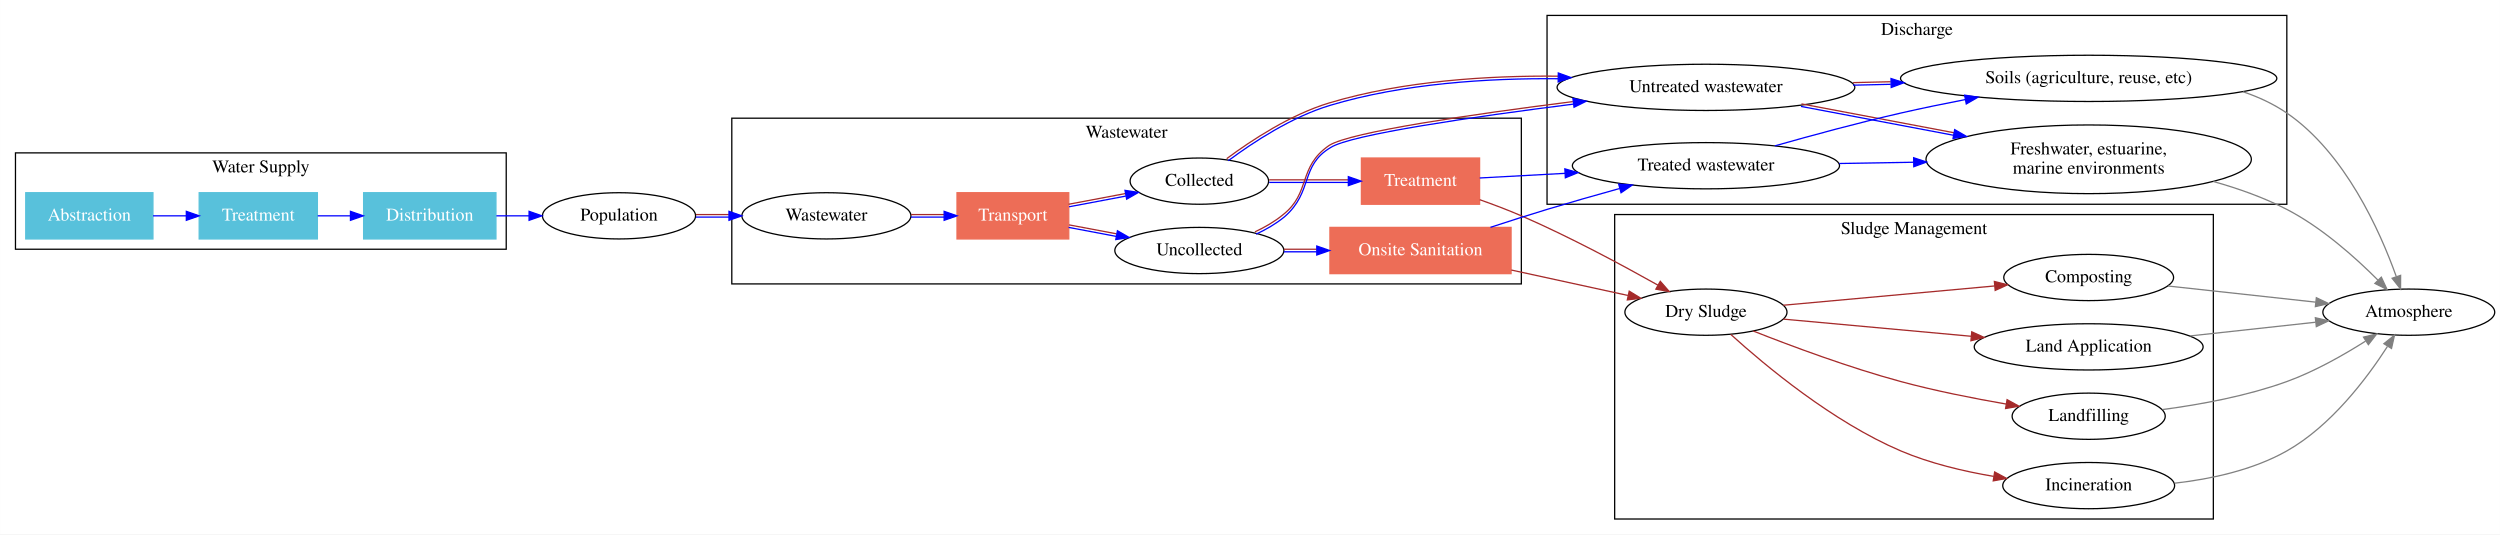
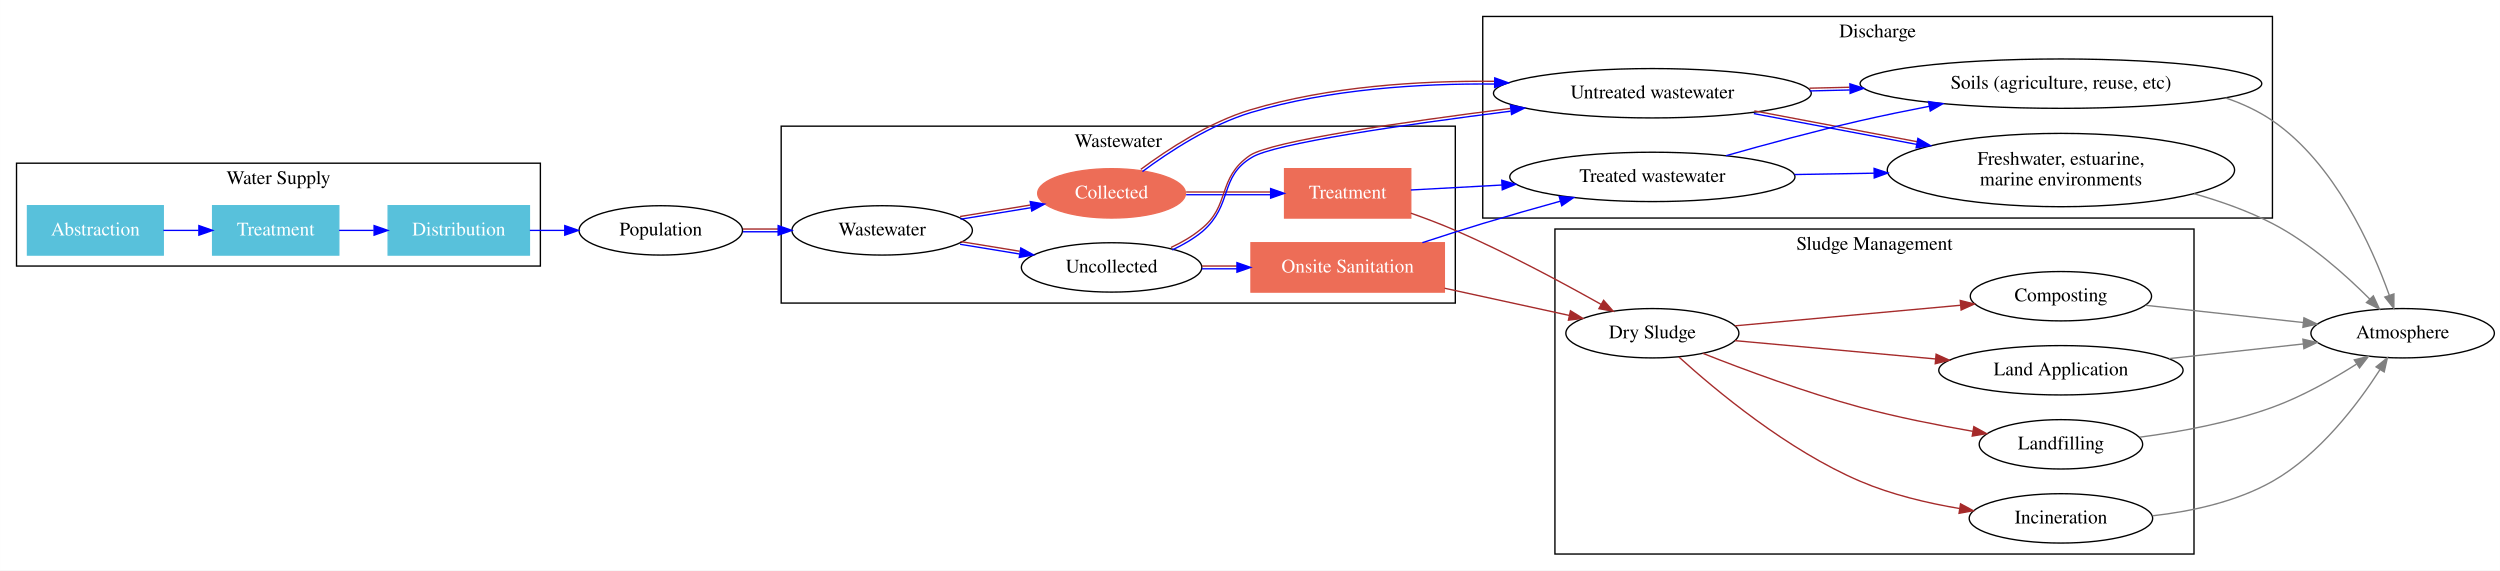
- <svg xmlns="http://www.w3.org/2000/svg" width="1946pt" height="416pt" viewBox="0.00 0.00 1945.91 416.00">
+ <svg xmlns="http://www.w3.org/2000/svg" width="1823pt" height="416pt" viewBox="0.00 0.00 1822.91 416.00">
  <g id="graph0" class="graph" transform="scale(1 1) rotate(0) translate(4 412)">
-     <polygon fill="white" stroke="transparent" points="-4,4 -4,-412 1941.91,-412 1941.91,4 -4,4" />
+     <polygon fill="white" stroke="transparent" points="-4,4 -4,-412 1818.91,-412 1818.91,4 -4,4" />
    <g id="clust1" class="cluster">
      <polygon fill="none" stroke="black" points="8,-218 8,-293 390,-293 390,-218 8,-218" />
      <text text-anchor="middle" x="199" y="-277.8" font-family="Times,serif" font-size="14.00">Water Supply</text>
    </g>
    <g id="clust2" class="cluster">
-       <polygon fill="none" stroke="black" points="565.59,-191 565.59,-320 1180.17,-320 1180.17,-191 565.59,-191" />
-       <text text-anchor="middle" x="872.88" y="-304.8" font-family="Times,serif" font-size="14.00">Wastewater</text>
+       <polygon fill="none" stroke="black" points="565.59,-191 565.59,-320 1057.17,-320 1057.17,-191 565.59,-191" />
+       <text text-anchor="middle" x="811.38" y="-304.8" font-family="Times,serif" font-size="14.00">Wastewater</text>
    </g>
    <g id="clust4" class="cluster">
-       <polygon fill="none" stroke="black" points="1200.17,-253 1200.17,-400 1776.02,-400 1776.02,-253 1200.17,-253" />
-       <text text-anchor="middle" x="1488.09" y="-384.8" font-family="Times,serif" font-size="14.00">Discharge</text>
+       <polygon fill="none" stroke="black" points="1077.17,-253 1077.17,-400 1653.02,-400 1653.02,-253 1077.17,-253" />
+       <text text-anchor="middle" x="1365.09" y="-384.8" font-family="Times,serif" font-size="14.00">Discharge</text>
    </g>
    <g id="clust9" class="cluster">
-       <polygon fill="none" stroke="black" points="1252.81,-8 1252.81,-245 1718.82,-245 1718.82,-8 1252.81,-8" />
-       <text text-anchor="middle" x="1485.82" y="-229.8" font-family="Times,serif" font-size="14.00">Sludge Management</text>
+       <polygon fill="none" stroke="black" points="1129.81,-8 1129.81,-245 1595.82,-245 1595.82,-8 1129.81,-8" />
+       <text text-anchor="middle" x="1362.82" y="-229.8" font-family="Times,serif" font-size="14.00">Sludge Management</text>
    </g>
    <g id="node1" class="node">
      <polygon fill="#58c1db" stroke="#58c1db" points="115,-262 16,-262 16,-226 115,-226 115,-262" />
      <text text-anchor="middle" x="65.5" y="-240.3" font-family="Times,serif" font-size="14.00" fill="white">Abstraction</text>
    </g>
    <g id="node2" class="node">
      <polygon fill="#58c1db" stroke="#58c1db" points="243,-262 151,-262 151,-226 243,-226 243,-262" />
      <text text-anchor="middle" x="197" y="-240.3" font-family="Times,serif" font-size="14.00" fill="white">Treatment</text>
    </g>
    <g id="edge1" class="edge">
      <path fill="none" stroke="blue" d="M115.09,-244C123.46,-244 132.21,-244 140.74,-244" />
      <polygon fill="blue" stroke="blue" points="140.99,-247.5 150.99,-244 140.99,-240.5 140.99,-247.5" />
    </g>
    <g id="node3" class="node">
      <polygon fill="#58c1db" stroke="#58c1db" points="382,-262 279,-262 279,-226 382,-226 382,-262" />
      <text text-anchor="middle" x="330.5" y="-240.3" font-family="Times,serif" font-size="14.00" fill="white">Distribution</text>
    </g>
    <g id="edge2" class="edge">
      <path fill="none" stroke="blue" d="M243.25,-244C251.39,-244 259.99,-244 268.48,-244" />
      <polygon fill="blue" stroke="blue" points="268.75,-247.5 278.75,-244 268.75,-240.5 268.75,-247.5" />
    </g>
    <g id="node4" class="node">
      <ellipse fill="none" stroke="black" cx="477.79" cy="-244" rx="59.59" ry="18" />
      <text text-anchor="middle" x="477.79" y="-240.3" font-family="Times,serif" font-size="14.00">Population</text>
    </g>
    <g id="edge3" class="edge">
      <path fill="none" stroke="blue" d="M382.32,-244C390.55,-244 399.2,-244 407.78,-244" />
      <polygon fill="blue" stroke="blue" points="407.79,-247.5 417.79,-244 407.79,-240.5 407.79,-247.5" />
    </g>
    <g id="node5" class="node">
      <ellipse fill="none" stroke="black" cx="639.23" cy="-244" rx="65.79" ry="18" />
      <text text-anchor="middle" x="639.23" y="-240.3" font-family="Times,serif" font-size="14.00">Wastewater</text>
    </g>
    <g id="edge4" class="edge">
      <path fill="none" stroke="blue" d="M537.71,-243C546.06,-243 554.74,-243 563.35,-243" />
      <path fill="none" stroke="brown" d="M537.71,-245C546.06,-245 554.74,-245 563.35,-245" />
      <polygon fill="blue" stroke="blue" points="563.39,-247.5 573.39,-244 563.39,-240.5 563.39,-247.5" />
    </g>
    <g id="node6" class="node">
-       <polygon fill="#ed6d57" stroke="#ed6d57" points="827.88,-262 740.88,-262 740.88,-226 827.88,-226 827.88,-262" />
-       <text text-anchor="middle" x="784.38" y="-240.3" font-family="Times,serif" font-size="14.00" fill="white">Transport</text>
+       <ellipse fill="#ed6d57" stroke="#ed6d57" cx="806.52" cy="-271" rx="53.89" ry="18" />
+       <text text-anchor="middle" x="806.52" y="-267.3" font-family="Times,serif" font-size="14.00" fill="white">Collected</text>
    </g>
    <g id="edge5" class="edge">
-       <path fill="none" stroke="blue" d="M705.1,-243C713.73,-243 722.49,-243 730.86,-243" />
-       <path fill="none" stroke="brown" d="M705.1,-245C713.73,-245 722.49,-245 730.86,-245" />
-       <polygon fill="blue" stroke="blue" points="730.87,-247.5 740.87,-244 730.87,-240.5 730.87,-247.5" />
+       <path fill="none" stroke="blue" d="M696.35,-252.15C712.87,-254.85 730.99,-257.81 747.64,-260.53" />
+       <path fill="none" stroke="brown" d="M696.03,-254.13C712.55,-256.83 730.66,-259.79 747.31,-262.5" />
+       <polygon fill="blue" stroke="blue" points="747.19,-265.02 757.62,-263.18 748.32,-258.11 747.19,-265.02" />
    </g>
    <g id="node7" class="node">
-       <ellipse fill="none" stroke="black" cx="929.52" cy="-271" rx="53.89" ry="18" />
-       <text text-anchor="middle" x="929.52" y="-267.3" font-family="Times,serif" font-size="14.00">Collected</text>
+       <ellipse fill="none" stroke="black" cx="806.52" cy="-217" rx="65.79" ry="18" />
+       <text text-anchor="middle" x="806.52" y="-213.3" font-family="Times,serif" font-size="14.00">Uncollected</text>
    </g>
    <g id="edge6" class="edge">
-       <path fill="none" stroke="blue" d="M828.12,-251.05C841.98,-253.66 857.59,-256.6 872.3,-259.38" />
-       <path fill="none" stroke="brown" d="M827.75,-253.01C841.61,-255.62 857.22,-258.57 871.93,-261.34" />
-       <polygon fill="blue" stroke="blue" points="871.65,-263.83 882.13,-262.25 872.95,-256.96 871.65,-263.83" />
+       <path fill="none" stroke="blue" d="M696.03,-233.87C709.9,-231.61 724.89,-229.16 739.19,-226.82" />
+       <path fill="none" stroke="brown" d="M696.35,-235.85C710.22,-233.58 725.21,-231.13 739.51,-228.8" />
+       <polygon fill="blue" stroke="blue" points="740.32,-231.2 749.62,-226.13 739.19,-224.29 740.32,-231.2" />
    </g>
    <g id="node8" class="node">
-       <ellipse fill="none" stroke="black" cx="929.52" cy="-217" rx="65.79" ry="18" />
-       <text text-anchor="middle" x="929.52" y="-213.3" font-family="Times,serif" font-size="14.00">Uncollected</text>
+       <polygon fill="#ed6d57" stroke="#ed6d57" points="1024.67,-289 932.67,-289 932.67,-253 1024.67,-253 1024.67,-289" />
+       <text text-anchor="middle" x="978.67" y="-267.3" font-family="Times,serif" font-size="14.00" fill="white">Treatment</text>
+     </g>
+     <g id="edge8" class="edge">
+       <path fill="none" stroke="blue" d="M860.89,-270C880.48,-270 902.68,-270 922.42,-270" />
+       <path fill="none" stroke="brown" d="M860.89,-272C880.48,-272 902.68,-272 922.42,-272" />
+       <polygon fill="blue" stroke="blue" points="922.5,-274.5 932.5,-271 922.5,-267.5 922.5,-274.5" />
+     </g>
+     <g id="node10" class="node">
+       <ellipse fill="none" stroke="black" cx="1200.86" cy="-344" rx="115.88" ry="18" />
+       <text text-anchor="middle" x="1200.86" y="-340.3" font-family="Times,serif" font-size="14.00">Untreated wastewater</text>
+     </g>
+     <g id="edge9" class="edge">
+       <path fill="none" stroke="blue" d="M829.03,-286.9C848.38,-301.29 878.7,-321.17 908.45,-330.04 965.14,-347.05 1031.08,-351.21 1085.78,-350.71" />
+       <path fill="none" stroke="brown" d="M827.83,-288.51C847.28,-302.96 877.61,-322.85 907.88,-331.96 965.02,-349.05 1030.96,-353.21 1085.8,-352.71" />
+       <polygon fill="blue" stroke="blue" points="1085.94,-355.21 1095.89,-351.57 1085.84,-348.21 1085.94,-355.21" />
+     </g>
+     <g id="node9" class="node">
+       <polygon fill="#ed6d57" stroke="#ed6d57" points="1049.17,-235 908.17,-235 908.17,-199 1049.17,-199 1049.17,-235" />
+       <text text-anchor="middle" x="978.67" y="-213.3" font-family="Times,serif" font-size="14.00" fill="white">Onsite Sanitation</text>
    </g>
    <g id="edge7" class="edge">
-       <path fill="none" stroke="blue" d="M827.75,-234.99C839.39,-232.79 852.27,-230.37 864.8,-228" />
-       <path fill="none" stroke="brown" d="M828.12,-236.95C839.76,-234.76 852.64,-232.33 865.18,-229.97" />
-       <polygon fill="blue" stroke="blue" points="865.77,-232.4 874.94,-227.11 864.47,-225.52 865.77,-232.4" />
-     </g>
-     <g id="node9" class="node">
-       <polygon fill="#ed6d57" stroke="#ed6d57" points="1147.67,-289 1055.67,-289 1055.67,-253 1147.67,-253 1147.67,-289" />
-       <text text-anchor="middle" x="1101.67" y="-267.3" font-family="Times,serif" font-size="14.00" fill="white">Treatment</text>
-     </g>
-     <g id="edge9" class="edge">
-       <path fill="none" stroke="blue" d="M983.89,-270C1003.48,-270 1025.68,-270 1045.42,-270" />
-       <path fill="none" stroke="brown" d="M983.89,-272C1003.48,-272 1025.68,-272 1045.42,-272" />
-       <polygon fill="blue" stroke="blue" points="1045.5,-274.5 1055.5,-271 1045.5,-267.5 1045.5,-274.5" />
+       <path fill="none" stroke="blue" d="M872.33,-216C880.7,-216 889.35,-216 897.92,-216" />
+       <path fill="none" stroke="brown" d="M872.33,-218C880.7,-218 889.35,-218 897.92,-218" />
+       <polygon fill="blue" stroke="blue" points="897.94,-220.5 907.94,-217 897.94,-213.5 897.94,-220.5" />
+     </g>
+     <g id="edge10" class="edge">
+       <path fill="none" stroke="blue" d="M850.66,-229.72C858.51,-233.38 866.19,-237.8 872.8,-243.23 895.31,-262.81 884.76,-282.91 908.71,-297.16 924.35,-307.28 1020.02,-321.12 1097.48,-330.93" />
+       <path fill="none" stroke="brown" d="M849.82,-231.54C857.51,-235.11 865.19,-239.53 871.53,-244.77 893.54,-261.88 882.99,-281.98 907.63,-298.84 924.06,-309.26 1019.74,-323.1 1097.23,-332.92" />
+       <polygon fill="blue" stroke="blue" points="1097.31,-335.45 1107.67,-333.22 1098.18,-328.5 1097.31,-335.45" />
    </g>
    <g id="node11" class="node">
-       <ellipse fill="none" stroke="black" cx="1323.86" cy="-344" rx="115.88" ry="18" />
-       <text text-anchor="middle" x="1323.86" y="-340.3" font-family="Times,serif" font-size="14.00">Untreated wastewater</text>
-     </g>
-     <g id="edge10" class="edge">
-       <path fill="none" stroke="blue" d="M952.03,-286.9C971.38,-301.29 1001.7,-321.17 1031.45,-330.04 1088.14,-347.05 1154.08,-351.21 1208.78,-350.71" />
-       <path fill="none" stroke="brown" d="M950.83,-288.51C970.28,-302.96 1000.61,-322.85 1030.88,-331.96 1088.02,-349.05 1153.96,-353.21 1208.8,-352.71" />
-       <polygon fill="blue" stroke="blue" points="1208.94,-355.21 1218.89,-351.57 1208.84,-348.21 1208.94,-355.21" />
-     </g>
-     <g id="node10" class="node">
-       <polygon fill="#ed6d57" stroke="#ed6d57" points="1172.17,-235 1031.17,-235 1031.17,-199 1172.17,-199 1172.17,-235" />
-       <text text-anchor="middle" x="1101.67" y="-213.3" font-family="Times,serif" font-size="14.00" fill="white">Onsite Sanitation</text>
-     </g>
-     <g id="edge8" class="edge">
-       <path fill="none" stroke="blue" d="M995.33,-216C1003.7,-216 1012.35,-216 1020.92,-216" />
-       <path fill="none" stroke="brown" d="M995.33,-218C1003.7,-218 1012.35,-218 1020.92,-218" />
-       <polygon fill="blue" stroke="blue" points="1020.94,-220.5 1030.94,-217 1020.94,-213.5 1020.94,-220.5" />
+       <ellipse fill="none" stroke="black" cx="1200.86" cy="-283" rx="103.98" ry="18" />
+       <text text-anchor="middle" x="1200.86" y="-279.3" font-family="Times,serif" font-size="14.00">Treated wastewater</text>
+     </g>
+     <g id="edge13" class="edge">
+       <path fill="none" stroke="blue" d="M1024.76,-273.46C1044.13,-274.51 1067.69,-275.8 1091.17,-277.08" />
+       <polygon fill="blue" stroke="blue" points="1091.04,-280.57 1101.21,-277.62 1091.42,-273.59 1091.04,-280.57" />
+     </g>
+     <g id="node14" class="node">
+       <ellipse fill="none" stroke="black" cx="1200.86" cy="-169" rx="63.09" ry="18" />
+       <text text-anchor="middle" x="1200.86" y="-165.3" font-family="Times,serif" font-size="14.00">Dry Sludge</text>
+     </g>
+     <g id="edge17" class="edge">
+       <path fill="none" stroke="brown" d="M1024.77,-256.56C1035.51,-252.77 1046.84,-248.48 1057.17,-244 1094.34,-227.86 1135.12,-205.98 1163.53,-190.02" />
+       <polygon fill="brown" stroke="brown" points="1165.32,-193.03 1172.3,-185.06 1161.87,-186.93 1165.32,-193.03" />
+     </g>
+     <g id="edge14" class="edge">
+       <path fill="none" stroke="blue" d="M1033.16,-235.06C1047.42,-239.73 1062.84,-244.67 1077.17,-249 1095.46,-254.53 1115.39,-260.21 1133.77,-265.3" />
+       <polygon fill="blue" stroke="blue" points="1132.93,-268.7 1143.5,-267.98 1134.79,-261.95 1132.93,-268.7" />
+     </g>
+     <g id="edge18" class="edge">
+       <path fill="none" stroke="brown" d="M1049.34,-201.81C1078.51,-195.45 1112.08,-188.13 1140.11,-182.02" />
+       <polygon fill="brown" stroke="brown" points="1141.14,-185.38 1150.17,-179.83 1139.65,-178.54 1141.14,-185.38" />
+     </g>
+     <g id="node12" class="node">
+       <ellipse fill="none" stroke="black" cx="1498.78" cy="-288" rx="126.64" ry="26.74" />
+       <text text-anchor="middle" x="1498.78" y="-291.8" font-family="Times,serif" font-size="14.00">Freshwater, estuarine,</text>
+       <text text-anchor="middle" x="1498.78" y="-276.8" font-family="Times,serif" font-size="14.00">marine environments</text>
    </g>
    <g id="edge11" class="edge">
-       <path fill="none" stroke="blue" d="M973.66,-229.72C981.51,-233.38 989.19,-237.8 995.8,-243.23 1018.31,-262.81 1007.76,-282.91 1031.71,-297.16 1047.35,-307.28 1143.02,-321.12 1220.48,-330.93" />
-       <path fill="none" stroke="brown" d="M972.82,-231.54C980.51,-235.11 988.19,-239.53 994.53,-244.77 1016.54,-261.88 1005.99,-281.98 1030.63,-298.84 1047.06,-309.26 1142.74,-323.1 1220.23,-332.92" />
-       <polygon fill="blue" stroke="blue" points="1220.31,-335.45 1230.67,-333.22 1221.18,-328.5 1220.31,-335.45" />
-     </g>
-     <g id="node12" class="node">
-       <ellipse fill="none" stroke="black" cx="1323.86" cy="-283" rx="103.98" ry="18" />
-       <text text-anchor="middle" x="1323.86" y="-279.3" font-family="Times,serif" font-size="14.00">Treated wastewater</text>
-     </g>
-     <g id="edge14" class="edge">
-       <path fill="none" stroke="blue" d="M1147.76,-273.46C1167.13,-274.51 1190.69,-275.8 1214.17,-277.08" />
-       <polygon fill="blue" stroke="blue" points="1214.04,-280.57 1224.21,-277.62 1214.42,-273.59 1214.04,-280.57" />
+       <path fill="none" stroke="blue" d="M1274.82,-329.17C1310.64,-322.4 1354.39,-314.12 1393.61,-306.7" />
+       <path fill="none" stroke="brown" d="M1275.19,-331.14C1311.01,-324.36 1354.76,-316.08 1393.98,-308.66" />
+       <polygon fill="blue" stroke="blue" points="1394.49,-311.11 1403.66,-305.81 1393.19,-304.23 1394.49,-311.11" />
+     </g>
+     <g id="node13" class="node">
+       <ellipse fill="none" stroke="black" cx="1498.78" cy="-351" rx="146.47" ry="18" />
+       <text text-anchor="middle" x="1498.78" y="-347.3" font-family="Times,serif" font-size="14.00">Soils (agriculture, reuse, etc)</text>
+     </g>
+     <g id="edge12" class="edge">
+       <path fill="none" stroke="blue" d="M1315.45,-345.69C1325.06,-345.91 1334.89,-346.15 1344.74,-346.38" />
+       <path fill="none" stroke="brown" d="M1315.4,-347.69C1325.02,-347.91 1334.84,-348.15 1344.69,-348.38" />
+       <polygon fill="blue" stroke="blue" points="1344.91,-350.88 1354.99,-347.62 1345.07,-343.89 1344.91,-350.88" />
+     </g>
+     <g id="edge15" class="edge">
+       <path fill="none" stroke="blue" d="M1304.53,-284.73C1323.22,-285.05 1342.98,-285.38 1362.45,-285.71" />
+       <polygon fill="blue" stroke="blue" points="1362.54,-289.22 1372.59,-285.88 1362.65,-282.22 1362.54,-289.22" />
+     </g>
+     <g id="edge16" class="edge">
+       <path fill="none" stroke="blue" d="M1254.59,-298.49C1283.39,-306.65 1319.77,-316.51 1352.55,-324 1368.74,-327.7 1386.04,-331.26 1402.85,-334.51" />
+       <polygon fill="blue" stroke="blue" points="1402.2,-337.95 1412.68,-336.39 1403.51,-331.07 1402.2,-337.95" />
+     </g>
+     <g id="node19" class="node">
+       <ellipse fill="none" stroke="black" cx="1747.96" cy="-169" rx="66.89" ry="18" />
+       <text text-anchor="middle" x="1747.96" y="-165.3" font-family="Times,serif" font-size="14.00">Atmosphere</text>
+     </g>
+     <g id="edge23" class="edge">
+       <path fill="none" stroke="grey" d="M1595.86,-270.71C1615.39,-265.24 1635.34,-258.14 1653.02,-249 1680.16,-234.96 1706.22,-211.74 1723.98,-193.92" />
+       <polygon fill="grey" stroke="grey" points="1726.58,-196.26 1731.06,-186.65 1721.57,-191.37 1726.58,-196.26" />
+     </g>
+     <g id="edge24" class="edge">
+       <path fill="none" stroke="grey" d="M1618.86,-340.6C1631,-336.5 1642.65,-331.09 1653.02,-324 1698.28,-293.03 1725.46,-232.38 1738.19,-196.82" />
+       <polygon fill="grey" stroke="grey" points="1741.6,-197.67 1741.55,-187.08 1734.98,-195.4 1741.6,-197.67" />
    </g>
    <g id="node15" class="node">
-       <ellipse fill="none" stroke="black" cx="1323.86" cy="-169" rx="63.09" ry="18" />
-       <text text-anchor="middle" x="1323.86" y="-165.3" font-family="Times,serif" font-size="14.00">Dry Sludge</text>
-     </g>
-     <g id="edge18" class="edge">
-       <path fill="none" stroke="brown" d="M1147.77,-256.56C1158.51,-252.77 1169.84,-248.48 1180.17,-244 1217.34,-227.86 1258.12,-205.98 1286.53,-190.02" />
-       <polygon fill="brown" stroke="brown" points="1288.32,-193.03 1295.3,-185.06 1284.87,-186.93 1288.32,-193.03" />
-     </g>
-     <g id="edge15" class="edge">
-       <path fill="none" stroke="blue" d="M1156.16,-235.06C1170.42,-239.73 1185.84,-244.67 1200.17,-249 1218.46,-254.53 1238.39,-260.21 1256.77,-265.3" />
-       <polygon fill="blue" stroke="blue" points="1255.93,-268.7 1266.5,-267.98 1257.79,-261.95 1255.93,-268.7" />
+       <ellipse fill="none" stroke="black" cx="1498.78" cy="-34" rx="66.89" ry="18" />
+       <text text-anchor="middle" x="1498.78" y="-30.3" font-family="Times,serif" font-size="14.00">Incineration</text>
    </g>
    <g id="edge19" class="edge">
-       <path fill="none" stroke="brown" d="M1172.34,-201.81C1201.51,-195.45 1235.08,-188.13 1263.11,-182.02" />
-       <polygon fill="brown" stroke="brown" points="1264.14,-185.38 1273.17,-179.83 1262.65,-178.54 1264.14,-185.38" />
-     </g>
-     <g id="node13" class="node">
-       <ellipse fill="none" stroke="black" cx="1621.78" cy="-288" rx="126.64" ry="26.74" />
-       <text text-anchor="middle" x="1621.78" y="-291.8" font-family="Times,serif" font-size="14.00">Freshwater, estuarine,</text>
-       <text text-anchor="middle" x="1621.78" y="-276.8" font-family="Times,serif" font-size="14.00">marine environments</text>
-     </g>
-     <g id="edge12" class="edge">
-       <path fill="none" stroke="blue" d="M1397.82,-329.17C1433.64,-322.4 1477.39,-314.12 1516.61,-306.7" />
-       <path fill="none" stroke="brown" d="M1398.19,-331.14C1434.01,-324.36 1477.76,-316.08 1516.98,-308.66" />
-       <polygon fill="blue" stroke="blue" points="1517.49,-311.11 1526.66,-305.81 1516.19,-304.23 1517.49,-311.11" />
-     </g>
-     <g id="node14" class="node">
-       <ellipse fill="none" stroke="black" cx="1621.78" cy="-351" rx="146.47" ry="18" />
-       <text text-anchor="middle" x="1621.78" y="-347.3" font-family="Times,serif" font-size="14.00">Soils (agriculture, reuse, etc)</text>
-     </g>
-     <g id="edge13" class="edge">
-       <path fill="none" stroke="blue" d="M1438.45,-345.69C1448.06,-345.91 1457.89,-346.15 1467.74,-346.38" />
-       <path fill="none" stroke="brown" d="M1438.4,-347.69C1448.02,-347.91 1457.84,-348.15 1467.69,-348.38" />
-       <polygon fill="blue" stroke="blue" points="1467.91,-350.88 1477.99,-347.62 1468.07,-343.89 1467.91,-350.88" />
-     </g>
-     <g id="edge16" class="edge">
-       <path fill="none" stroke="blue" d="M1427.53,-284.73C1446.22,-285.05 1465.98,-285.38 1485.45,-285.71" />
-       <polygon fill="blue" stroke="blue" points="1485.54,-289.22 1495.59,-285.88 1485.65,-282.22 1485.54,-289.22" />
-     </g>
-     <g id="edge17" class="edge">
-       <path fill="none" stroke="blue" d="M1377.59,-298.49C1406.39,-306.65 1442.77,-316.51 1475.55,-324 1491.74,-327.7 1509.04,-331.26 1525.85,-334.51" />
-       <polygon fill="blue" stroke="blue" points="1525.2,-337.95 1535.68,-336.39 1526.51,-331.07 1525.2,-337.95" />
-     </g>
-     <g id="node20" class="node">
-       <ellipse fill="none" stroke="black" cx="1870.96" cy="-169" rx="66.89" ry="18" />
-       <text text-anchor="middle" x="1870.96" y="-165.3" font-family="Times,serif" font-size="14.00">Atmosphere</text>
-     </g>
-     <g id="edge24" class="edge">
-       <path fill="none" stroke="grey" d="M1718.86,-270.71C1738.39,-265.24 1758.34,-258.14 1776.02,-249 1803.16,-234.96 1829.22,-211.74 1846.98,-193.92" />
-       <polygon fill="grey" stroke="grey" points="1849.58,-196.26 1854.06,-186.65 1844.57,-191.37 1849.58,-196.26" />
+       <path fill="none" stroke="brown" d="M1220.17,-151.7C1246.99,-127.39 1299.54,-83.59 1352.55,-61 1375.15,-51.37 1401.18,-45.16 1424.9,-41.17" />
+       <polygon fill="brown" stroke="brown" points="1425.58,-44.61 1434.91,-39.59 1424.49,-37.69 1425.58,-44.61" />
+     </g>
+     <g id="node16" class="node">
+       <ellipse fill="none" stroke="black" cx="1498.78" cy="-88" rx="59.59" ry="18" />
+       <text text-anchor="middle" x="1498.78" y="-84.3" font-family="Times,serif" font-size="14.00">Landfilling</text>
+     </g>
+     <g id="edge20" class="edge">
+       <path fill="none" stroke="brown" d="M1237.57,-154.37C1267.78,-142.43 1312.44,-125.84 1352.55,-115 1379.1,-107.82 1408.9,-101.92 1434.56,-97.48" />
+       <polygon fill="brown" stroke="brown" points="1435.27,-100.91 1444.55,-95.8 1434.1,-94.01 1435.27,-100.91" />
+     </g>
+     <g id="node17" class="node">
+       <ellipse fill="none" stroke="black" cx="1498.78" cy="-142" rx="89.08" ry="18" />
+       <text text-anchor="middle" x="1498.78" y="-138.3" font-family="Times,serif" font-size="14.00">Land Application</text>
+     </g>
+     <g id="edge21" class="edge">
+       <path fill="none" stroke="brown" d="M1261.03,-163.6C1302.92,-159.78 1359.87,-154.58 1407.42,-150.24" />
+       <polygon fill="brown" stroke="brown" points="1407.77,-153.73 1417.41,-149.33 1407.13,-146.76 1407.77,-153.73" />
+     </g>
+     <g id="node18" class="node">
+       <ellipse fill="none" stroke="black" cx="1498.78" cy="-196" rx="66.09" ry="18" />
+       <text text-anchor="middle" x="1498.78" y="-192.3" font-family="Times,serif" font-size="14.00">Composting</text>
+     </g>
+     <g id="edge22" class="edge">
+       <path fill="none" stroke="brown" d="M1261.03,-174.4C1308.37,-178.72 1374.95,-184.79 1425.45,-189.4" />
+       <polygon fill="brown" stroke="brown" points="1425.37,-192.91 1435.65,-190.33 1426.01,-185.94 1425.37,-192.91" />
    </g>
    <g id="edge25" class="edge">
-       <path fill="none" stroke="grey" d="M1741.86,-340.6C1754,-336.5 1765.65,-331.09 1776.02,-324 1821.28,-293.03 1848.46,-232.38 1861.19,-196.82" />
-       <polygon fill="grey" stroke="grey" points="1864.6,-197.67 1864.55,-187.08 1857.98,-195.4 1864.6,-197.67" />
-     </g>
-     <g id="node16" class="node">
-       <ellipse fill="none" stroke="black" cx="1621.78" cy="-34" rx="66.89" ry="18" />
-       <text text-anchor="middle" x="1621.78" y="-30.3" font-family="Times,serif" font-size="14.00">Incineration</text>
-     </g>
-     <g id="edge20" class="edge">
-       <path fill="none" stroke="brown" d="M1343.17,-151.7C1369.99,-127.39 1422.54,-83.59 1475.55,-61 1498.15,-51.37 1524.18,-45.16 1547.9,-41.17" />
-       <polygon fill="brown" stroke="brown" points="1548.58,-44.61 1557.91,-39.59 1547.49,-37.69 1548.58,-44.61" />
-     </g>
-     <g id="node17" class="node">
-       <ellipse fill="none" stroke="black" cx="1621.78" cy="-88" rx="59.59" ry="18" />
-       <text text-anchor="middle" x="1621.78" y="-84.3" font-family="Times,serif" font-size="14.00">Landfilling</text>
-     </g>
-     <g id="edge21" class="edge">
-       <path fill="none" stroke="brown" d="M1360.57,-154.37C1390.78,-142.43 1435.44,-125.84 1475.55,-115 1502.1,-107.82 1531.9,-101.92 1557.56,-97.48" />
-       <polygon fill="brown" stroke="brown" points="1558.27,-100.91 1567.55,-95.8 1557.1,-94.01 1558.27,-100.91" />
-     </g>
-     <g id="node18" class="node">
-       <ellipse fill="none" stroke="black" cx="1621.78" cy="-142" rx="89.08" ry="18" />
-       <text text-anchor="middle" x="1621.78" y="-138.3" font-family="Times,serif" font-size="14.00">Land Application</text>
-     </g>
-     <g id="edge22" class="edge">
-       <path fill="none" stroke="brown" d="M1384.03,-163.6C1425.92,-159.78 1482.87,-154.58 1530.42,-150.24" />
-       <polygon fill="brown" stroke="brown" points="1530.77,-153.73 1540.41,-149.33 1530.13,-146.76 1530.77,-153.73" />
-     </g>
-     <g id="node19" class="node">
-       <ellipse fill="none" stroke="black" cx="1621.78" cy="-196" rx="66.09" ry="18" />
-       <text text-anchor="middle" x="1621.78" y="-192.3" font-family="Times,serif" font-size="14.00">Composting</text>
-     </g>
-     <g id="edge23" class="edge">
-       <path fill="none" stroke="brown" d="M1384.03,-174.4C1431.37,-178.72 1497.95,-184.79 1548.45,-189.4" />
-       <polygon fill="brown" stroke="brown" points="1548.37,-192.91 1558.65,-190.33 1549.01,-185.94 1548.37,-192.91" />
+       <path fill="none" stroke="grey" d="M1565.69,-35.88C1594.06,-39.08 1626.68,-46.11 1653.02,-61 1687.31,-80.39 1715.16,-117.18 1731.39,-142.39" />
+       <polygon fill="grey" stroke="grey" points="1728.57,-144.47 1736.84,-151.1 1734.5,-140.76 1728.57,-144.47" />
    </g>
    <g id="edge26" class="edge">
-       <path fill="none" stroke="grey" d="M1688.69,-35.88C1717.06,-39.08 1749.68,-46.11 1776.02,-61 1810.31,-80.39 1838.16,-117.18 1854.39,-142.39" />
-       <polygon fill="grey" stroke="grey" points="1851.57,-144.47 1859.84,-151.1 1857.5,-140.76 1851.57,-144.47" />
+       <path fill="none" stroke="grey" d="M1556.32,-93.21C1585.79,-97.1 1622.04,-103.76 1653.02,-115 1674.55,-122.81 1696.86,-135.41 1714.33,-146.48" />
+       <polygon fill="grey" stroke="grey" points="1712.7,-149.59 1722.99,-152.09 1716.5,-143.71 1712.7,-149.59" />
    </g>
    <g id="edge27" class="edge">
-       <path fill="none" stroke="grey" d="M1679.32,-93.21C1708.79,-97.1 1745.04,-103.76 1776.02,-115 1797.55,-122.81 1819.86,-135.41 1837.33,-146.48" />
-       <polygon fill="grey" stroke="grey" points="1835.7,-149.59 1845.99,-152.09 1839.5,-143.71 1835.7,-149.59" />
+       <path fill="none" stroke="grey" d="M1577.65,-150.51C1608.93,-153.92 1644.75,-157.84 1675.37,-161.18" />
+       <polygon fill="grey" stroke="grey" points="1675.22,-164.68 1685.54,-162.29 1675.98,-157.73 1675.22,-164.68" />
    </g>
    <g id="edge28" class="edge">
-       <path fill="none" stroke="grey" d="M1700.65,-150.51C1731.93,-153.92 1767.75,-157.84 1798.37,-161.18" />
-       <polygon fill="grey" stroke="grey" points="1798.22,-164.68 1808.54,-162.29 1798.98,-157.73 1798.22,-164.68" />
-     </g>
-     <g id="edge29" class="edge">
-       <path fill="none" stroke="grey" d="M1683.57,-189.36C1718.32,-185.56 1762.1,-180.78 1798.5,-176.81" />
-       <polygon fill="grey" stroke="grey" points="1799,-180.27 1808.56,-175.71 1798.24,-173.31 1799,-180.27" />
+       <path fill="none" stroke="grey" d="M1560.57,-189.36C1595.32,-185.56 1639.1,-180.78 1675.5,-176.81" />
+       <polygon fill="grey" stroke="grey" points="1676,-180.27 1685.56,-175.71 1675.24,-173.31 1676,-180.27" />
    </g>
  </g>
</svg>
